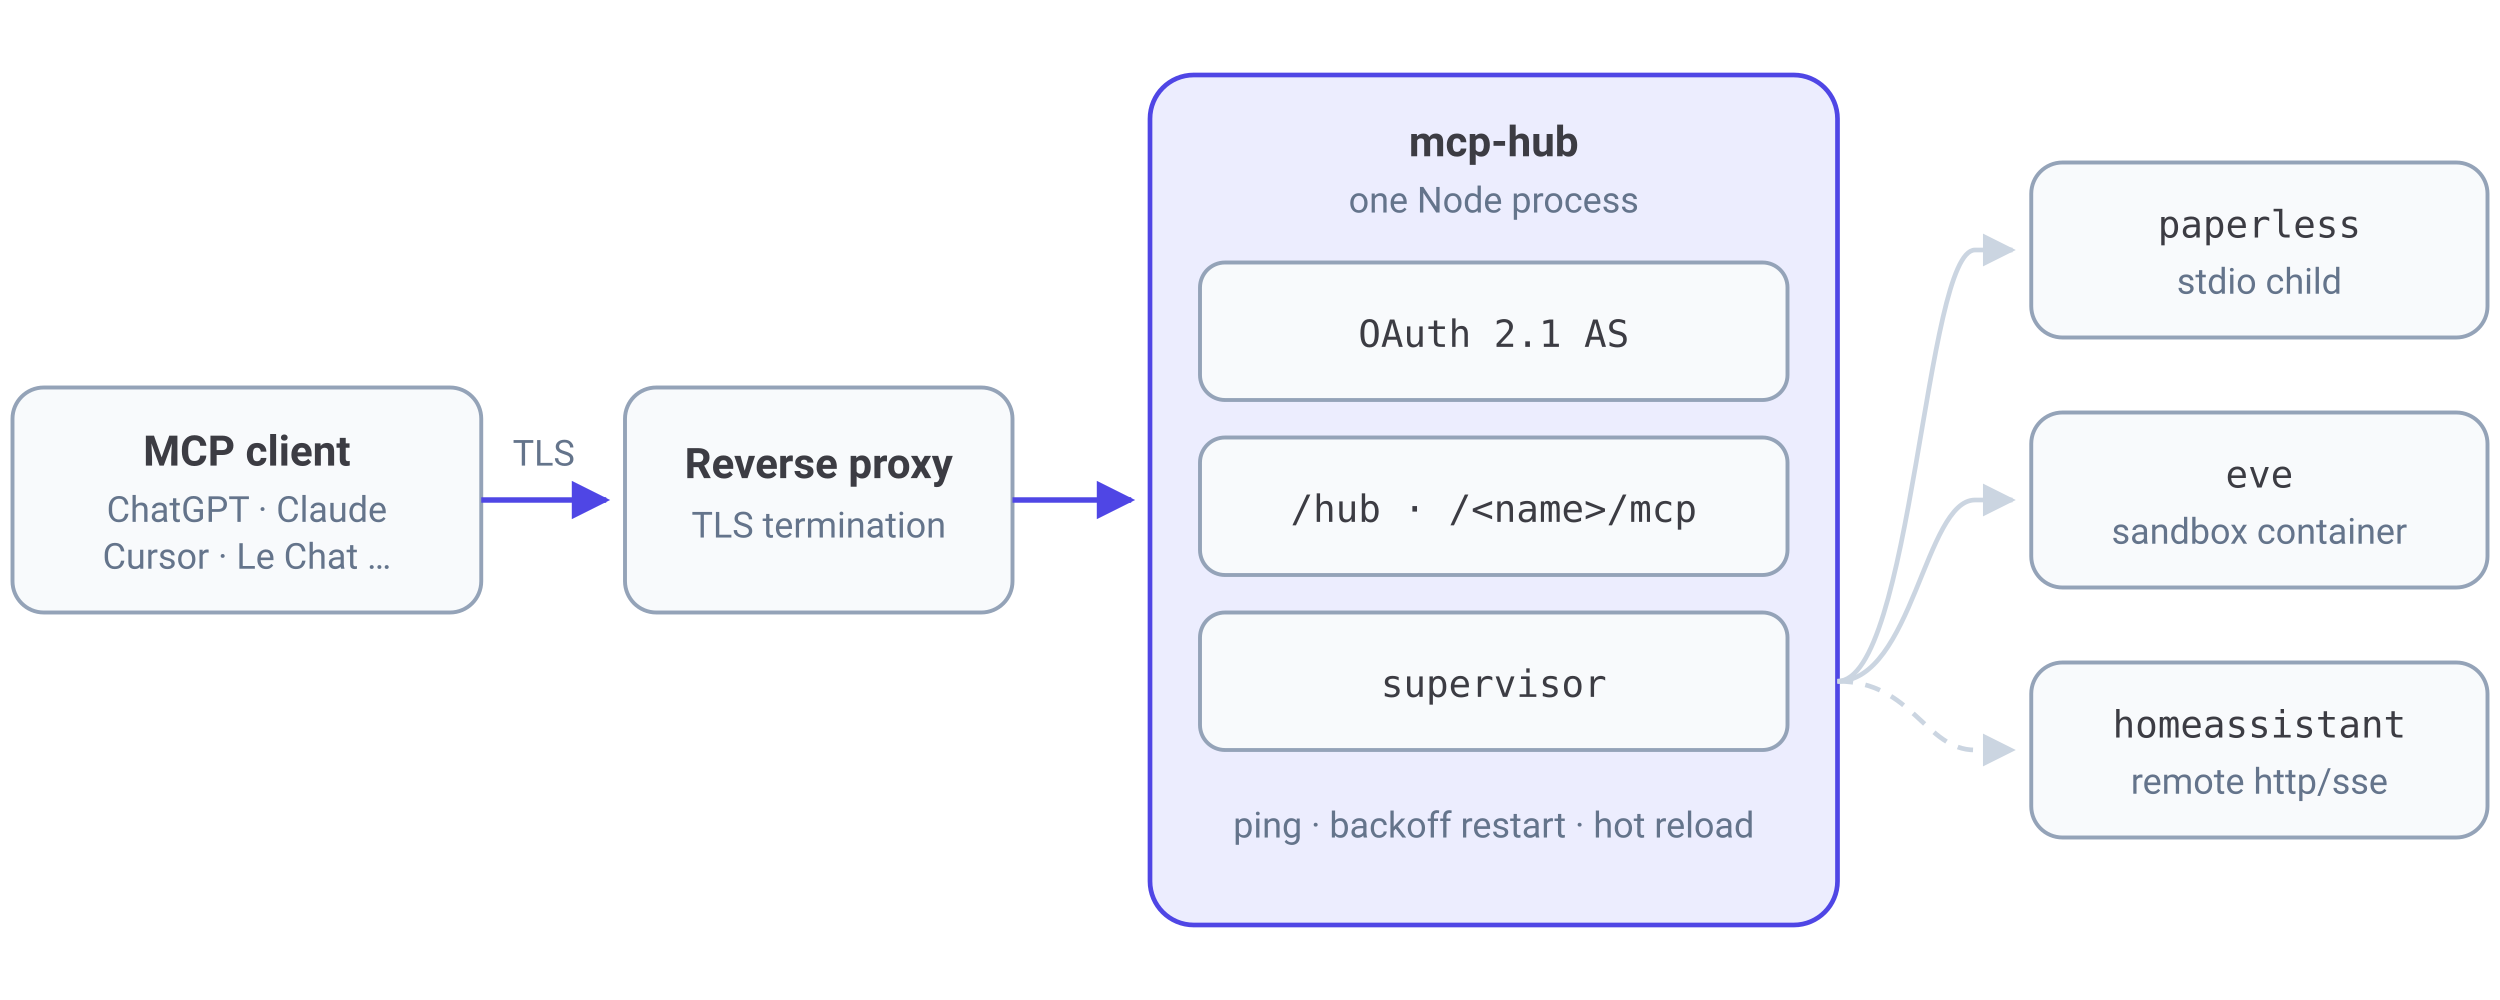
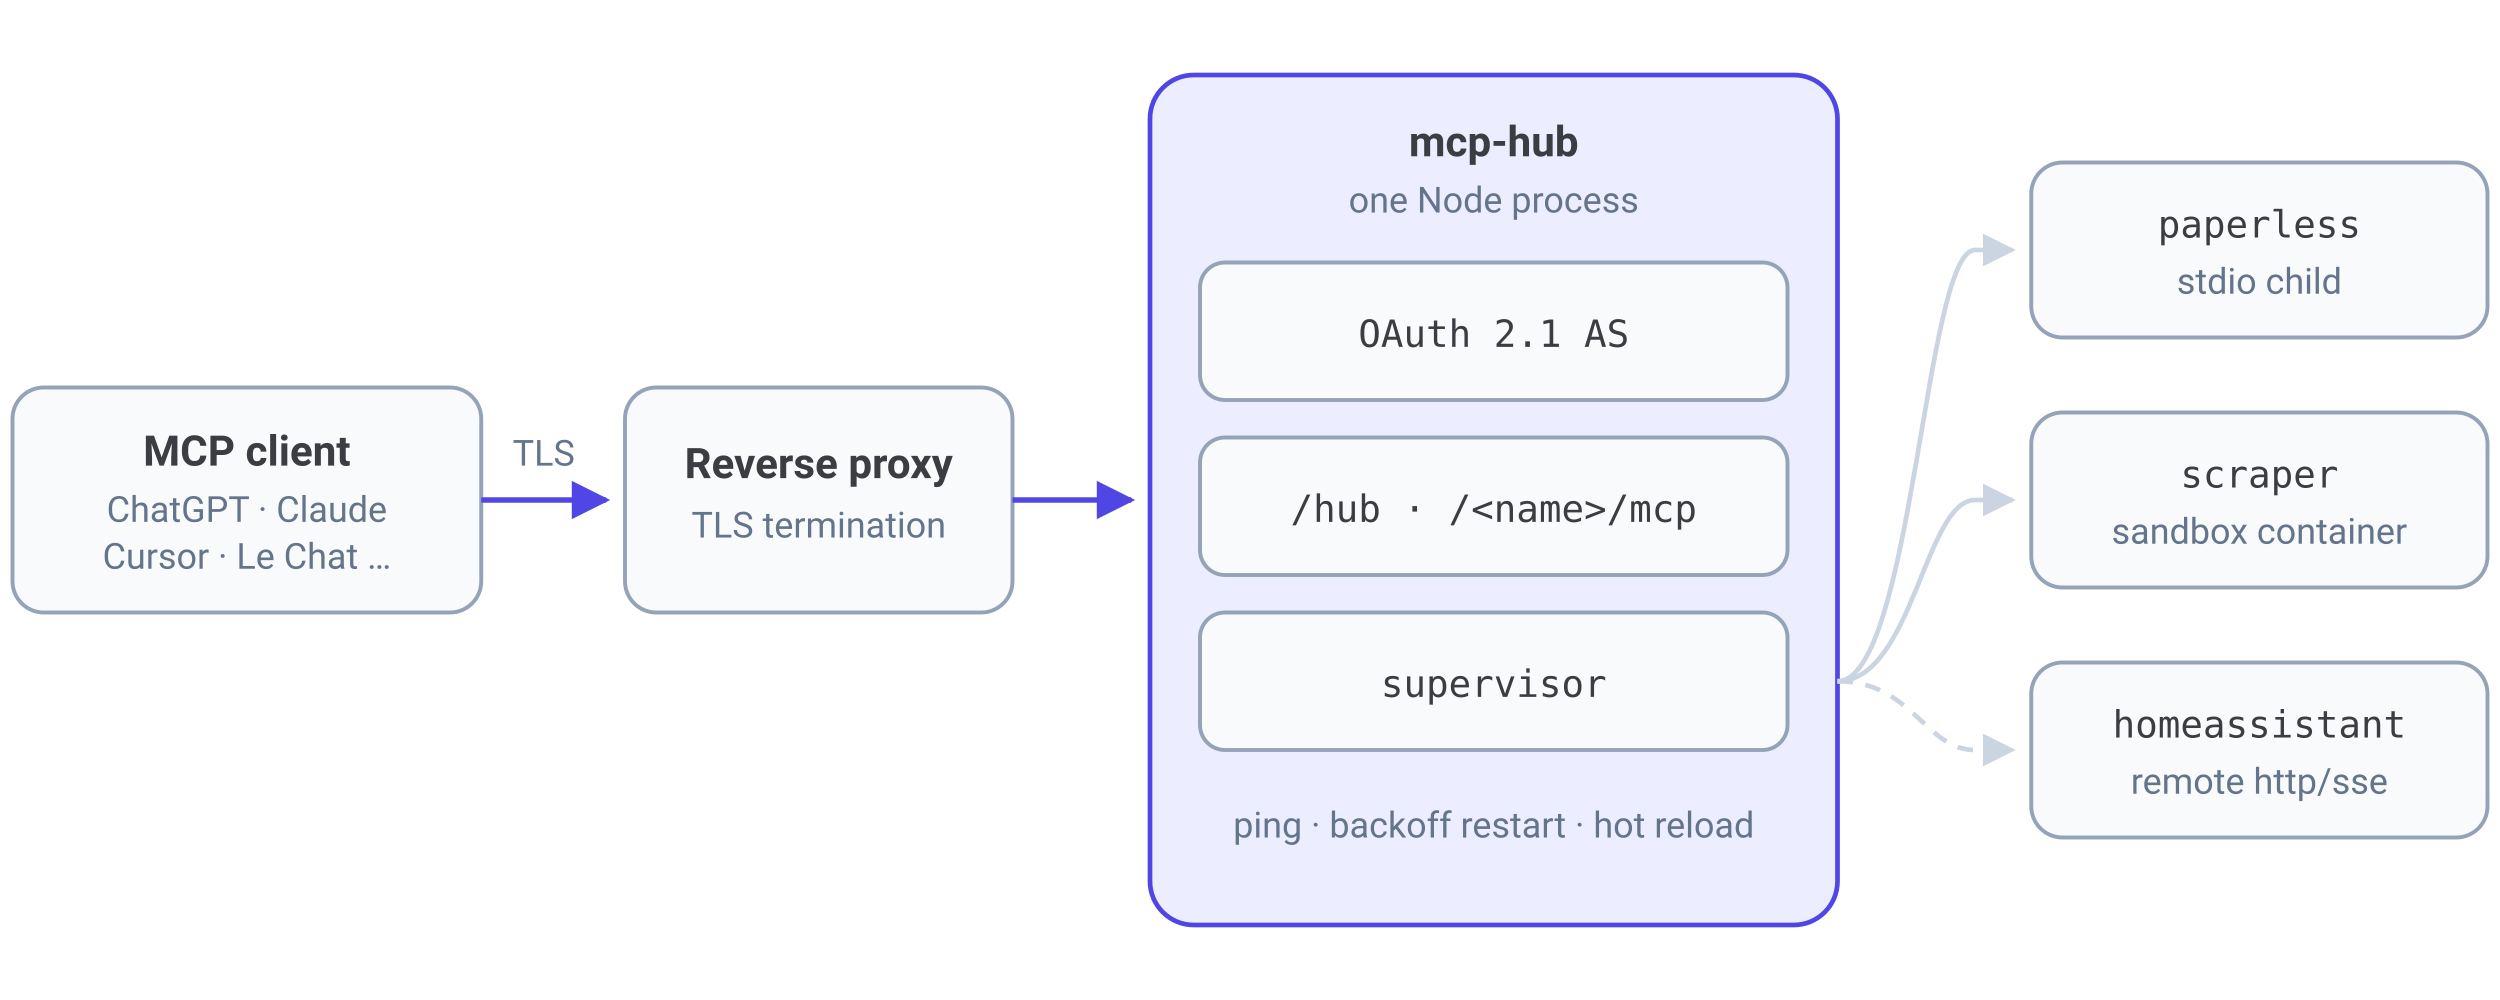
<svg xmlns="http://www.w3.org/2000/svg" viewBox="0 0 800 320" role="img" aria-label="Request flow from an MCP client through a reverse proxy into mcp-hub and on to its child servers">
  <style>
    text { font-family: ui-sans-serif, system-ui, -apple-system, "Segoe UI", Roboto, sans-serif; font-size: 13px; fill: #3c3c43; }
    .mono { font-family: ui-monospace, SFMono-Regular, Menlo, Consolas, monospace; font-size: 12px; }
    .title { font-size: 13.5px; font-weight: 600; }
    .muted { fill: #64748b; font-size: 11.5px; }
    .node { fill: #f8fafc; stroke: #94a3b8; stroke-width: 1.25; }
    .accentbox { fill: rgba(99, 102, 241, 0.12); stroke: #4f46e5; stroke-width: 1.5; }
    .edge { stroke: #cbd5e1; stroke-width: 1.5; fill: none; }
    .edgeaccent { stroke: #4f46e5; stroke-width: 1.75; fill: none; }
    .dashed { stroke-dasharray: 5 4; }
    #ah path { fill: #cbd5e1; }
    #ahaccent path { fill: #4f46e5; }
    @media (prefers-color-scheme: dark) {
      text { fill: #dfdfd6; }
      .muted { fill: #94a3b8; }
      .node { fill: rgba(148, 163, 184, 0.08); stroke: #64748b; }
      .accentbox { fill: rgba(129, 140, 248, 0.14); stroke: #a5b4fc; }
      .edge { stroke: #475569; }
      .edgeaccent { stroke: #a5b4fc; }
      #ah path { fill: #475569; }
      #ahaccent path { fill: #a5b4fc; }
    }
  </style>
  <defs>
    <marker id="ah" viewBox="0 0 10 10" refX="9" refY="5" markerWidth="7" markerHeight="7" orient="auto-start-reverse">
      <path d="M0 0 L10 5 L0 10 z" />
    </marker>
    <marker id="ahaccent" viewBox="0 0 10 10" refX="9" refY="5" markerWidth="7" markerHeight="7" orient="auto-start-reverse">
      <path d="M0 0 L10 5 L0 10 z" />
    </marker>
  </defs>
  <rect class="node" x="4" y="124" width="150" height="72" rx="10" />
  <text x="79" y="149" text-anchor="middle" class="title">MCP client</text>
  <text x="79" y="167" text-anchor="middle" class="muted" font-size="10.5">ChatGPT · Claude</text>
  <text x="79" y="182" text-anchor="middle" class="muted" font-size="10.5">Cursor · Le Chat …</text>
  <rect class="node" x="200" y="124" width="124" height="72" rx="10" />
  <text x="262" y="153" text-anchor="middle" class="title">Reverse proxy</text>
  <text x="262" y="172" text-anchor="middle" class="muted">TLS termination</text>
  <rect class="accentbox" x="368" y="24" width="220" height="272" rx="14" />
  <text x="478" y="50" text-anchor="middle" class="title">mcp-hub</text>
  <text x="478" y="68" text-anchor="middle" class="muted">one Node process</text>
  <rect class="node" x="384" y="84" width="188" height="44" rx="8" />
  <text x="478" y="111" text-anchor="middle" class="mono">OAuth 2.1 AS</text>
  <rect class="node" x="384" y="140" width="188" height="44" rx="8" />
  <text x="478" y="167" text-anchor="middle" class="mono">/hub · /&lt;name&gt;/mcp</text>
  <rect class="node" x="384" y="196" width="188" height="44" rx="8" />
  <text x="478" y="223" text-anchor="middle" class="mono">supervisor</text>
  <text x="478" y="268" text-anchor="middle" class="muted">ping · backoff restart · hot reload</text>
  <rect class="node" x="650" y="52" width="146" height="56" rx="10" />
  <text x="723" y="76" text-anchor="middle" class="mono">paperless</text>
  <text x="723" y="94" text-anchor="middle" class="muted">stdio child</text>
  <rect class="node" x="650" y="132" width="146" height="56" rx="10" />
-   <text x="723" y="156" text-anchor="middle" class="mono">eve</text>
+   <text x="723" y="156" text-anchor="middle" class="mono">scraper</text>
  <text x="723" y="174" text-anchor="middle" class="muted">sandbox container</text>
  <rect class="node" x="650" y="212" width="146" height="56" rx="10" />
  <text x="723" y="236" text-anchor="middle" class="mono">homeassistant</text>
  <text x="723" y="254" text-anchor="middle" class="muted">remote http/sse</text>
  <path class="edgeaccent" d="M154 160 L194 160" marker-end="url(#ahaccent)" />
  <text x="174" y="149" text-anchor="middle" class="muted">TLS</text>
  <path class="edgeaccent" d="M324 160 L362 160" marker-end="url(#ahaccent)" />
  <path class="edge" d="M588 218 C 612 218, 616 80, 632 80 L644 80" marker-end="url(#ah)" />
  <path class="edge" d="M588 218 C 612 218, 616 160, 632 160 L644 160" marker-end="url(#ah)" />
  <path class="edge dashed" d="M588 218 C 612 218, 616 240, 632 240 L644 240" marker-end="url(#ah)" />
</svg>
